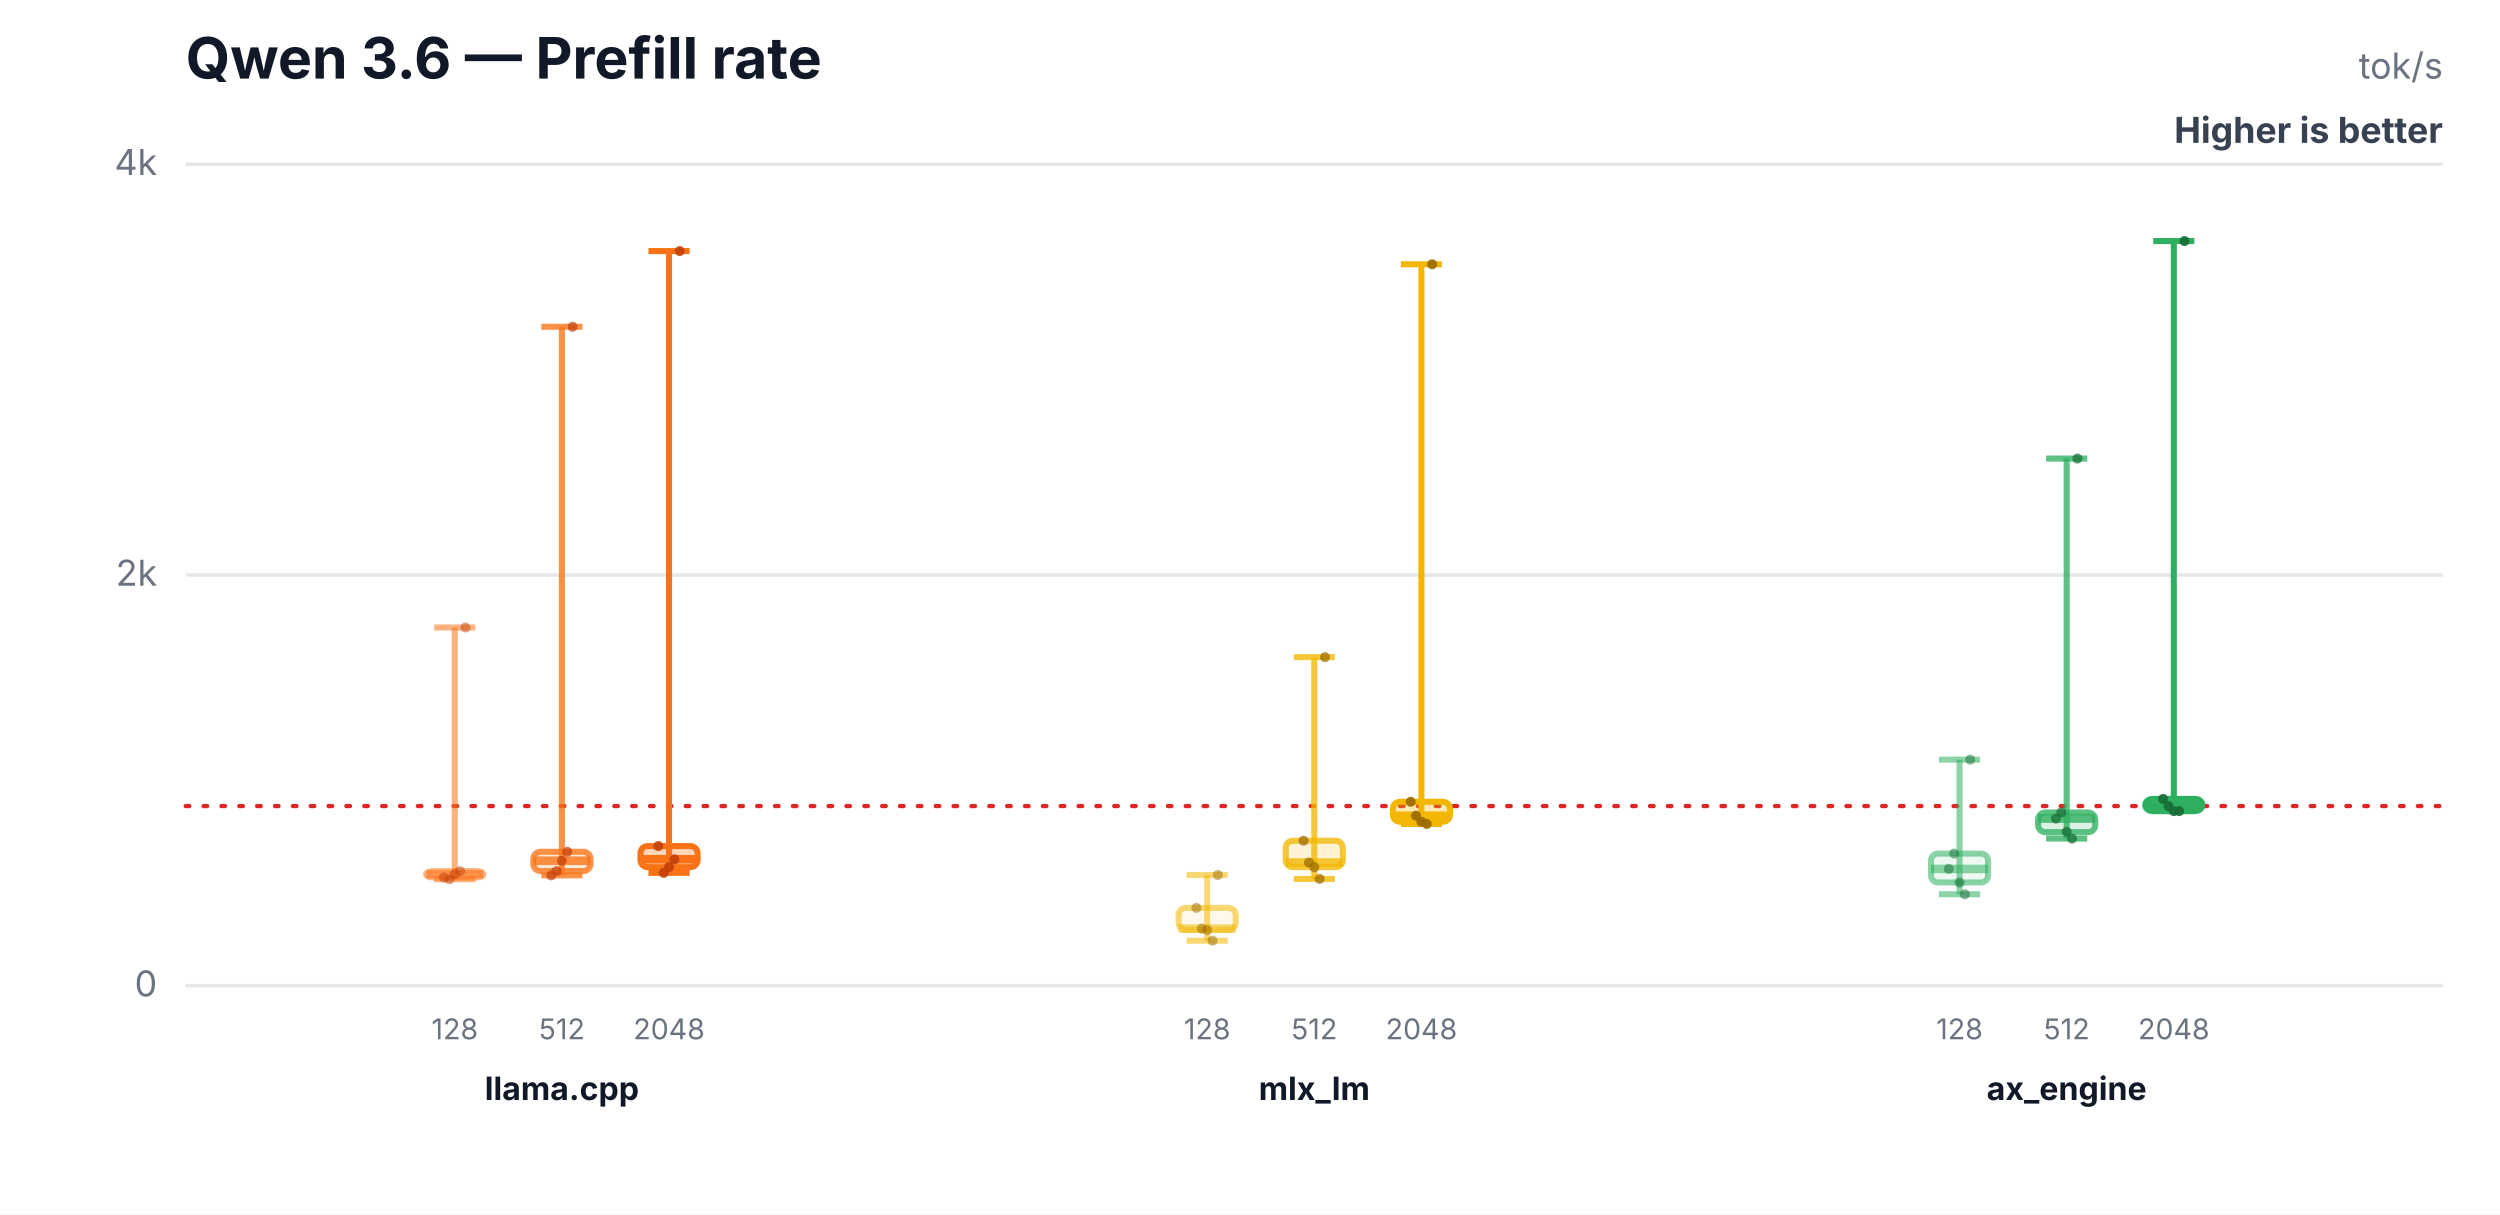
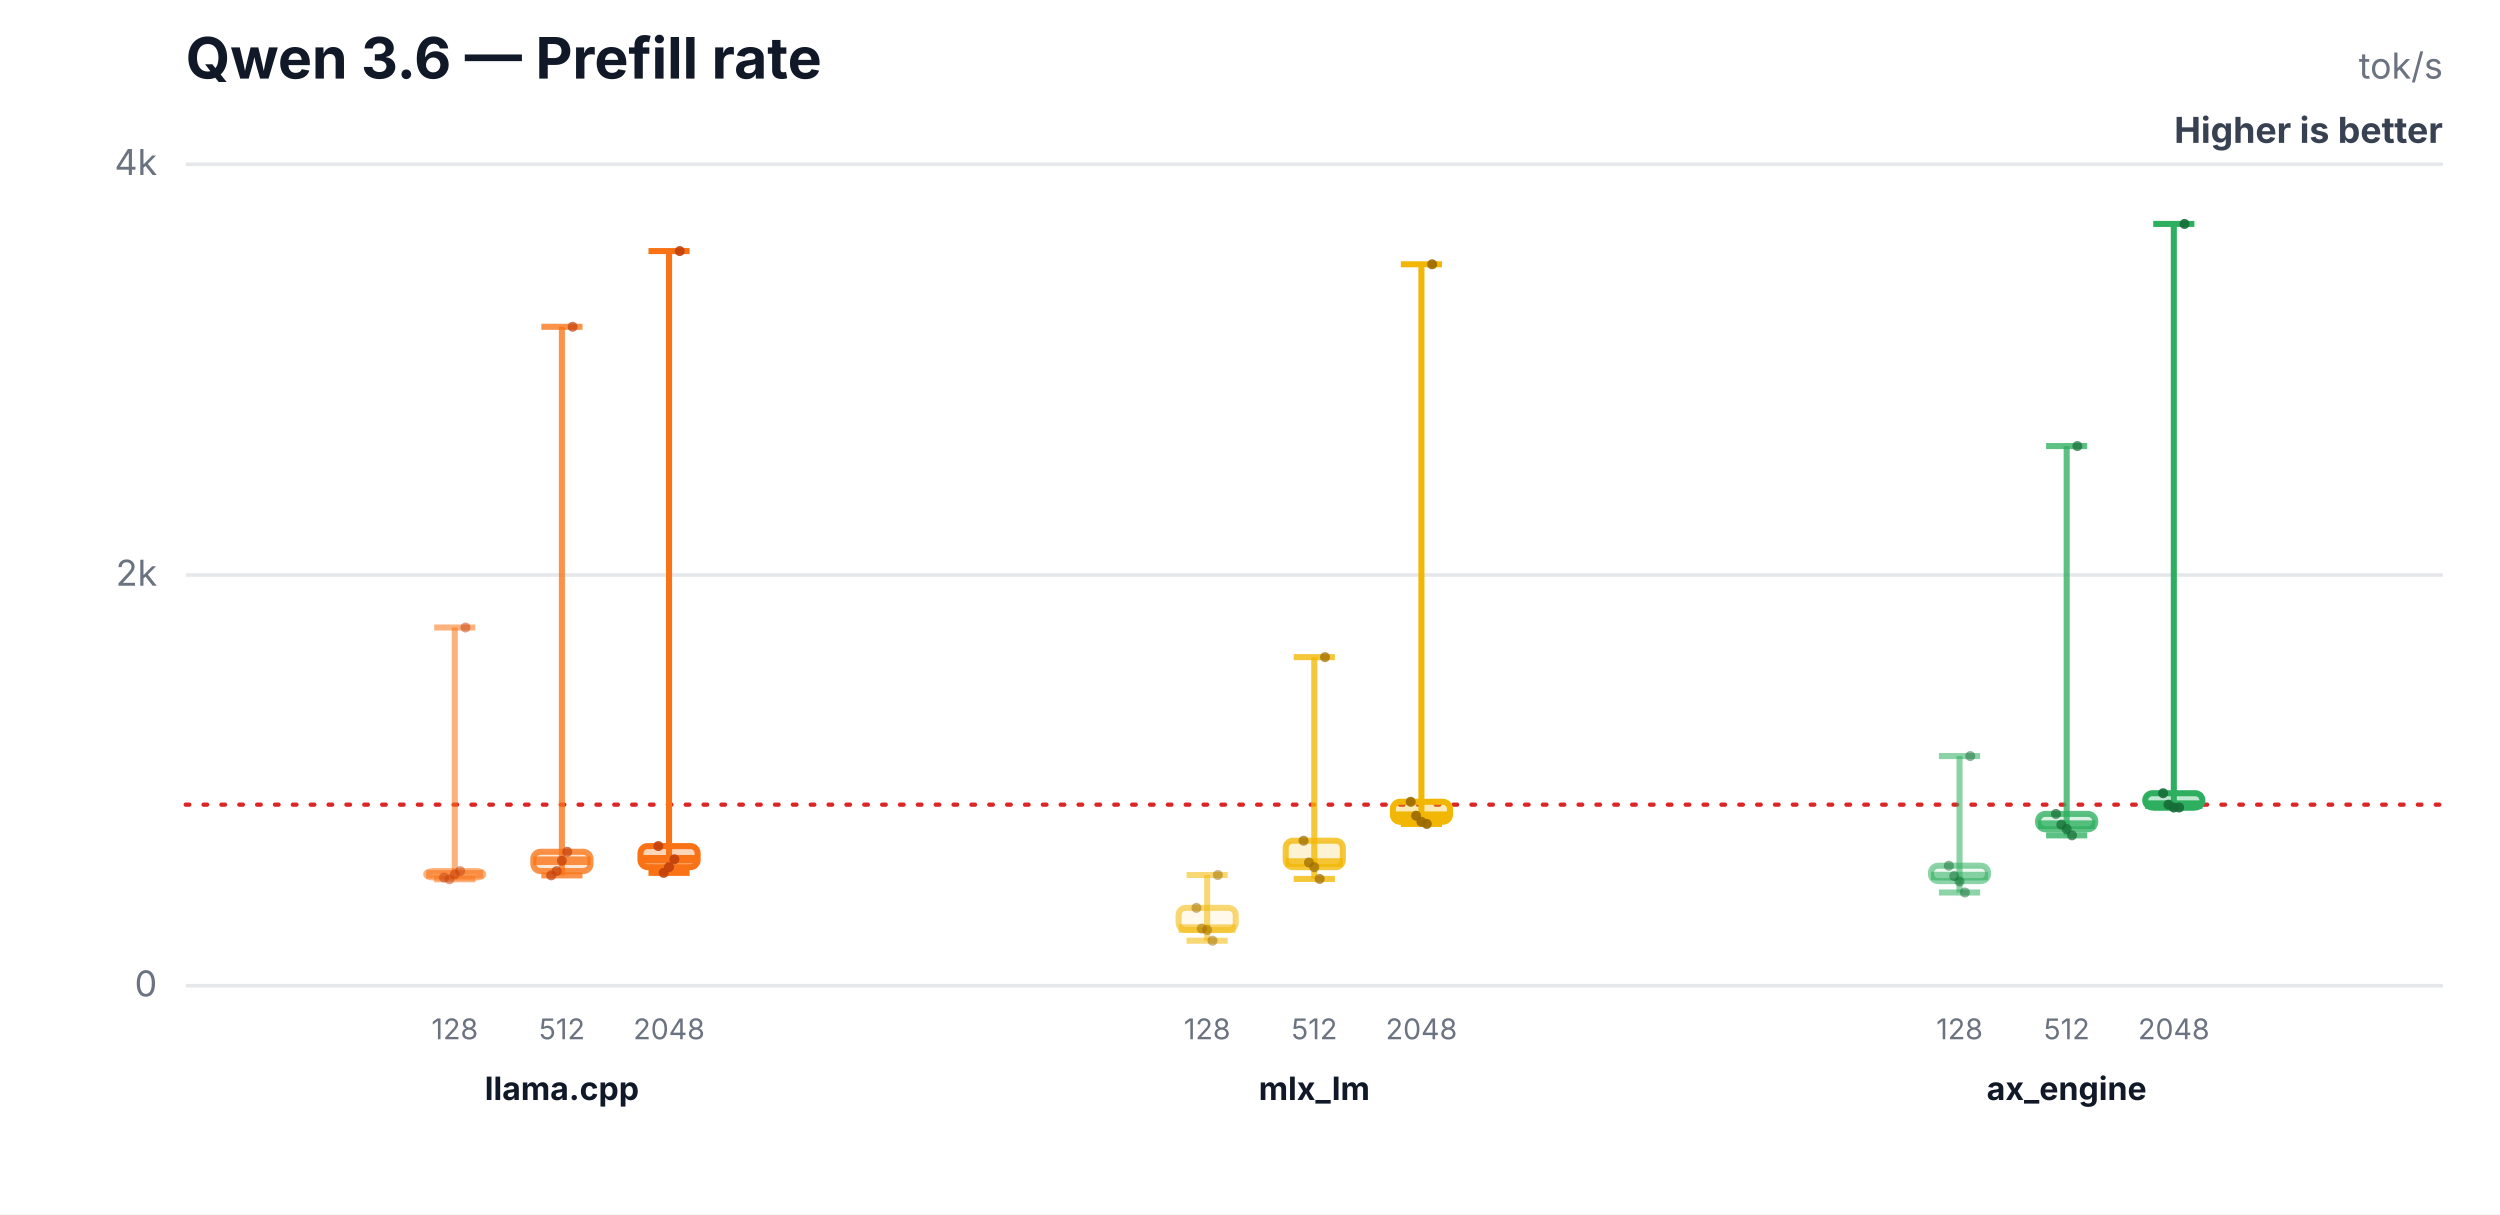
<svg xmlns="http://www.w3.org/2000/svg" width="700" height="340" viewBox="0 0 700 340" role="img" aria-labelledby="title desc">
  <rect width="700" height="340" fill="#ffffff" />
  <text x="52" y="22" font-family="Inter,Segoe UI,Arial,sans-serif" font-size="16" font-weight="700" fill="#111827">Qwen 3.6 — Prefill rate</text>
  <text x="684" y="22" text-anchor="end" font-family="Inter,Segoe UI,Arial,sans-serif" font-size="10" fill="#6b7280">tok/s</text>
  <text x="684" y="40" text-anchor="end" font-family="Inter,Segoe UI,Arial,sans-serif" font-size="10" font-weight="700" fill="#374151">Higher is better</text>
  <line x1="52" y1="276.0" x2="684" y2="276.0" stroke="#e5e7eb" stroke-width="1" />
  <text x="44" y="279.0" text-anchor="end" font-family="Inter,Segoe UI,Arial,sans-serif" font-size="10" fill="#6b7280">0</text>
  <line x1="52" y1="161.0" x2="684" y2="161.0" stroke="#e5e7eb" stroke-width="1" />
  <text x="44" y="164.0" text-anchor="end" font-family="Inter,Segoe UI,Arial,sans-serif" font-size="10" fill="#6b7280">2k</text>
  <line x1="52" y1="46.0" x2="684" y2="46.0" stroke="#e5e7eb" stroke-width="1" />
  <text x="44" y="49.0" text-anchor="end" font-family="Inter,Segoe UI,Arial,sans-serif" font-size="10" fill="#6b7280">4k</text>
-   <line x1="52" y1="225.7" x2="684" y2="225.7" stroke="#dc2626" stroke-width="1.2" stroke-dasharray="1 4" stroke-linecap="round" />
+   <line x1="52" y1="225.3" x2="684" y2="225.3" stroke="#dc2626" stroke-width="1.2" stroke-dasharray="1 4" stroke-linecap="round" />
  <line x1="127.333" y1="175.7" x2="127.333" y2="246.2" stroke="#f97316" stroke-opacity="0.55" stroke-width="1.7" />
  <line x1="121.573" y1="175.7" x2="133.093" y2="175.7" stroke="#f97316" stroke-opacity="0.55" stroke-width="1.7" />
  <line x1="121.573" y1="246.2" x2="133.093" y2="246.2" stroke="#f97316" stroke-opacity="0.55" stroke-width="1.7" />
  <rect x="119.333" y="243.9" width="16" height="1.8" rx="2" fill="#f97316" fill-opacity="0.08" stroke="#f97316" stroke-opacity="0.55" stroke-width="1.7" />
  <line x1="119.333" y1="244.8" x2="135.333" y2="244.8" stroke="#f97316" stroke-opacity="0.55" stroke-width="2.4" />
  <text x="127.333" y="291" text-anchor="middle" font-family="Inter,Segoe UI,Arial,sans-serif" font-size="8" fill="#6b7280">128</text>
  <circle cx="124.333" cy="245.7" r="1.4" fill="#c2410c" fill-opacity="0.5" />
  <circle cx="125.833" cy="246.2" r="1.4" fill="#c2410c" fill-opacity="0.5" />
  <circle cx="127.333" cy="244.8" r="1.4" fill="#c2410c" fill-opacity="0.5" />
  <circle cx="128.833" cy="243.9" r="1.4" fill="#c2410c" fill-opacity="0.5" />
  <circle cx="130.333" cy="175.7" r="1.4" fill="#c2410c" fill-opacity="0.5" />
  <line x1="157.333" y1="91.5" x2="157.333" y2="245.1" stroke="#f97316" stroke-opacity="0.78" stroke-width="1.7" />
  <line x1="151.573" y1="91.5" x2="163.093" y2="91.5" stroke="#f97316" stroke-opacity="0.78" stroke-width="1.7" />
  <line x1="151.573" y1="245.1" x2="163.093" y2="245.1" stroke="#f97316" stroke-opacity="0.78" stroke-width="1.7" />
  <rect x="149.333" y="238.5" width="16" height="5.4" rx="2" fill="#f97316" fill-opacity="0.17" stroke="#f97316" stroke-opacity="0.78" stroke-width="1.7" />
  <line x1="149.333" y1="241.0" x2="165.333" y2="241.0" stroke="#f97316" stroke-opacity="0.78" stroke-width="2.4" />
  <text x="157.333" y="291" text-anchor="middle" font-family="Inter,Segoe UI,Arial,sans-serif" font-size="8" fill="#6b7280">512</text>
  <circle cx="154.333" cy="245.1" r="1.4" fill="#c2410c" fill-opacity="0.7" />
  <circle cx="155.833" cy="243.9" r="1.4" fill="#c2410c" fill-opacity="0.7" />
  <circle cx="157.333" cy="241.0" r="1.4" fill="#c2410c" fill-opacity="0.7" />
  <circle cx="158.833" cy="238.5" r="1.4" fill="#c2410c" fill-opacity="0.7" />
  <circle cx="160.333" cy="91.5" r="1.4" fill="#c2410c" fill-opacity="0.7" />
  <line x1="187.333" y1="70.3" x2="187.333" y2="244.4" stroke="#f97316" stroke-opacity="1.0" stroke-width="1.7" />
  <line x1="181.573" y1="70.3" x2="193.093" y2="70.3" stroke="#f97316" stroke-opacity="1.0" stroke-width="1.7" />
  <line x1="181.573" y1="244.4" x2="193.093" y2="244.4" stroke="#f97316" stroke-opacity="1.0" stroke-width="1.7" />
  <rect x="179.333" y="236.9" width="16" height="5.9" rx="2" fill="#f97316" fill-opacity="0.3" stroke="#f97316" stroke-opacity="1.0" stroke-width="1.7" />
  <line x1="179.333" y1="240.6" x2="195.333" y2="240.6" stroke="#f97316" stroke-opacity="1.0" stroke-width="2.4" />
  <text x="187.333" y="291" text-anchor="middle" font-family="Inter,Segoe UI,Arial,sans-serif" font-size="8" fill="#6b7280">2048</text>
  <circle cx="184.333" cy="236.9" r="1.4" fill="#c2410c" fill-opacity="0.9" />
  <circle cx="185.833" cy="244.4" r="1.4" fill="#c2410c" fill-opacity="0.9" />
  <circle cx="187.333" cy="242.8" r="1.4" fill="#c2410c" fill-opacity="0.9" />
  <circle cx="188.833" cy="240.6" r="1.4" fill="#c2410c" fill-opacity="0.9" />
  <circle cx="190.333" cy="70.3" r="1.4" fill="#c2410c" fill-opacity="0.9" />
  <text x="157.333" y="308" text-anchor="middle" font-family="Inter,Segoe UI,Arial,sans-serif" font-size="9" font-weight="700" fill="#111827">llama.cpp</text>
  <line x1="338" y1="245.0" x2="338" y2="263.4" stroke="#f2b705" stroke-opacity="0.55" stroke-width="1.7" />
  <line x1="332.24" y1="245.0" x2="343.76" y2="245.0" stroke="#f2b705" stroke-opacity="0.55" stroke-width="1.7" />
  <line x1="332.24" y1="263.4" x2="343.76" y2="263.4" stroke="#f2b705" stroke-opacity="0.55" stroke-width="1.7" />
  <rect x="330" y="254.2" width="16" height="6.2" rx="2" fill="#f2b705" fill-opacity="0.08" stroke="#f2b705" stroke-opacity="0.55" stroke-width="1.7" />
  <line x1="330" y1="260.0" x2="346" y2="260.0" stroke="#f2b705" stroke-opacity="0.55" stroke-width="2.4" />
  <text x="338" y="291" text-anchor="middle" font-family="Inter,Segoe UI,Arial,sans-serif" font-size="8" fill="#6b7280">128</text>
  <circle cx="335" cy="254.2" r="1.4" fill="#9a6a00" fill-opacity="0.5" />
  <circle cx="336.5" cy="260.0" r="1.4" fill="#9a6a00" fill-opacity="0.5" />
  <circle cx="338" cy="260.4" r="1.4" fill="#9a6a00" fill-opacity="0.5" />
  <circle cx="339.5" cy="263.4" r="1.4" fill="#9a6a00" fill-opacity="0.5" />
  <circle cx="341" cy="245.0" r="1.4" fill="#9a6a00" fill-opacity="0.5" />
  <line x1="368" y1="184.0" x2="368" y2="246.1" stroke="#f2b705" stroke-opacity="0.78" stroke-width="1.7" />
  <line x1="362.24" y1="184.0" x2="373.76" y2="184.0" stroke="#f2b705" stroke-opacity="0.78" stroke-width="1.7" />
  <line x1="362.24" y1="246.1" x2="373.76" y2="246.1" stroke="#f2b705" stroke-opacity="0.78" stroke-width="1.7" />
  <rect x="360" y="235.4" width="16" height="7.4" rx="2" fill="#f2b705" fill-opacity="0.17" stroke="#f2b705" stroke-opacity="0.78" stroke-width="1.7" />
  <line x1="360" y1="241.5" x2="376" y2="241.5" stroke="#f2b705" stroke-opacity="0.78" stroke-width="2.4" />
  <text x="368" y="291" text-anchor="middle" font-family="Inter,Segoe UI,Arial,sans-serif" font-size="8" fill="#6b7280">512</text>
  <circle cx="365" cy="235.4" r="1.4" fill="#9a6a00" fill-opacity="0.7" />
  <circle cx="366.5" cy="241.5" r="1.4" fill="#9a6a00" fill-opacity="0.7" />
  <circle cx="368" cy="242.8" r="1.4" fill="#9a6a00" fill-opacity="0.7" />
  <circle cx="369.5" cy="246.1" r="1.4" fill="#9a6a00" fill-opacity="0.7" />
  <circle cx="371" cy="184.0" r="1.4" fill="#9a6a00" fill-opacity="0.7" />
  <line x1="398" y1="74.0" x2="398" y2="230.7" stroke="#f2b705" stroke-opacity="1.0" stroke-width="1.7" />
  <line x1="392.24" y1="74.0" x2="403.76" y2="74.0" stroke="#f2b705" stroke-opacity="1.0" stroke-width="1.7" />
  <line x1="392.24" y1="230.7" x2="403.76" y2="230.7" stroke="#f2b705" stroke-opacity="1.0" stroke-width="1.7" />
  <rect x="390" y="224.5" width="16" height="5.6" rx="2" fill="#f2b705" fill-opacity="0.3" stroke="#f2b705" stroke-opacity="1.0" stroke-width="1.7" />
  <line x1="390" y1="228.4" x2="406" y2="228.4" stroke="#f2b705" stroke-opacity="1.0" stroke-width="2.4" />
  <text x="398" y="291" text-anchor="middle" font-family="Inter,Segoe UI,Arial,sans-serif" font-size="8" fill="#6b7280">2048</text>
  <circle cx="395" cy="224.5" r="1.4" fill="#9a6a00" fill-opacity="0.9" />
  <circle cx="396.5" cy="228.4" r="1.4" fill="#9a6a00" fill-opacity="0.9" />
  <circle cx="398" cy="230.1" r="1.4" fill="#9a6a00" fill-opacity="0.9" />
  <circle cx="399.5" cy="230.7" r="1.4" fill="#9a6a00" fill-opacity="0.9" />
  <circle cx="401" cy="74.0" r="1.4" fill="#9a6a00" fill-opacity="0.9" />
  <text x="368" y="308" text-anchor="middle" font-family="Inter,Segoe UI,Arial,sans-serif" font-size="9" font-weight="700" fill="#111827">mlx_lm</text>
-   <line x1="548.667" y1="212.7" x2="548.667" y2="250.4" stroke="#2eaf5f" stroke-opacity="0.55" stroke-width="1.7" />
-   <line x1="542.907" y1="212.7" x2="554.427" y2="212.7" stroke="#2eaf5f" stroke-opacity="0.55" stroke-width="1.7" />
-   <line x1="542.907" y1="250.4" x2="554.427" y2="250.4" stroke="#2eaf5f" stroke-opacity="0.55" stroke-width="1.7" />
-   <rect x="540.667" y="239.0" width="16" height="8.1" rx="2" fill="#2eaf5f" fill-opacity="0.08" stroke="#2eaf5f" stroke-opacity="0.55" stroke-width="1.7" />
-   <line x1="540.667" y1="243.3" x2="556.667" y2="243.3" stroke="#2eaf5f" stroke-opacity="0.55" stroke-width="2.4" />
+   <line x1="548.667" y1="211.7" x2="548.667" y2="249.9" stroke="#2eaf5f" stroke-opacity="0.55" stroke-width="1.7" />
+   <line x1="542.907" y1="211.7" x2="554.427" y2="211.7" stroke="#2eaf5f" stroke-opacity="0.55" stroke-width="1.7" />
+   <line x1="542.907" y1="249.9" x2="554.427" y2="249.9" stroke="#2eaf5f" stroke-opacity="0.55" stroke-width="1.7" />
+   <rect x="540.667" y="242.4" width="16" height="4.3" rx="2" fill="#2eaf5f" fill-opacity="0.08" stroke="#2eaf5f" stroke-opacity="0.55" stroke-width="1.7" />
+   <line x1="540.667" y1="245.3" x2="556.667" y2="245.3" stroke="#2eaf5f" stroke-opacity="0.55" stroke-width="2.4" />
  <text x="548.667" y="291" text-anchor="middle" font-family="Inter,Segoe UI,Arial,sans-serif" font-size="8" fill="#6b7280">128</text>
-   <circle cx="545.667" cy="243.3" r="1.4" fill="#176c37" fill-opacity="0.5" />
-   <circle cx="547.167" cy="239.0" r="1.4" fill="#176c37" fill-opacity="0.5" />
-   <circle cx="548.667" cy="247.1" r="1.4" fill="#176c37" fill-opacity="0.5" />
-   <circle cx="550.167" cy="250.4" r="1.4" fill="#176c37" fill-opacity="0.5" />
-   <circle cx="551.667" cy="212.7" r="1.4" fill="#176c37" fill-opacity="0.5" />
-   <line x1="578.667" y1="128.4" x2="578.667" y2="234.8" stroke="#2eaf5f" stroke-opacity="0.78" stroke-width="1.7" />
-   <line x1="572.907" y1="128.4" x2="584.427" y2="128.4" stroke="#2eaf5f" stroke-opacity="0.78" stroke-width="1.7" />
-   <line x1="572.907" y1="234.8" x2="584.427" y2="234.8" stroke="#2eaf5f" stroke-opacity="0.78" stroke-width="1.7" />
-   <rect x="570.667" y="227.5" width="16" height="5.5" rx="2" fill="#2eaf5f" fill-opacity="0.17" stroke="#2eaf5f" stroke-opacity="0.78" stroke-width="1.7" />
-   <line x1="570.667" y1="229.2" x2="586.667" y2="229.2" stroke="#2eaf5f" stroke-opacity="0.78" stroke-width="2.4" />
+   <circle cx="545.667" cy="242.4" r="1.4" fill="#176c37" fill-opacity="0.5" />
+   <circle cx="547.167" cy="245.3" r="1.4" fill="#176c37" fill-opacity="0.5" />
+   <circle cx="548.667" cy="246.8" r="1.4" fill="#176c37" fill-opacity="0.5" />
+   <circle cx="550.167" cy="249.9" r="1.4" fill="#176c37" fill-opacity="0.5" />
+   <circle cx="551.667" cy="211.7" r="1.4" fill="#176c37" fill-opacity="0.5" />
+   <line x1="578.667" y1="124.9" x2="578.667" y2="233.9" stroke="#2eaf5f" stroke-opacity="0.78" stroke-width="1.7" />
+   <line x1="572.907" y1="124.9" x2="584.427" y2="124.9" stroke="#2eaf5f" stroke-opacity="0.78" stroke-width="1.7" />
+   <line x1="572.907" y1="233.9" x2="584.427" y2="233.9" stroke="#2eaf5f" stroke-opacity="0.78" stroke-width="1.7" />
+   <rect x="570.667" y="227.9" width="16" height="4.3" rx="2" fill="#2eaf5f" fill-opacity="0.17" stroke="#2eaf5f" stroke-opacity="0.78" stroke-width="1.7" />
+   <line x1="570.667" y1="230.9" x2="586.667" y2="230.9" stroke="#2eaf5f" stroke-opacity="0.78" stroke-width="2.4" />
  <text x="578.667" y="291" text-anchor="middle" font-family="Inter,Segoe UI,Arial,sans-serif" font-size="8" fill="#6b7280">512</text>
-   <circle cx="575.667" cy="229.2" r="1.4" fill="#176c37" fill-opacity="0.7" />
-   <circle cx="577.167" cy="227.5" r="1.4" fill="#176c37" fill-opacity="0.7" />
-   <circle cx="578.667" cy="232.9" r="1.4" fill="#176c37" fill-opacity="0.7" />
-   <circle cx="580.167" cy="234.8" r="1.4" fill="#176c37" fill-opacity="0.7" />
-   <circle cx="581.667" cy="128.4" r="1.4" fill="#176c37" fill-opacity="0.7" />
-   <line x1="608.667" y1="67.5" x2="608.667" y2="227.1" stroke="#2eaf5f" stroke-opacity="1.0" stroke-width="1.7" />
-   <line x1="602.907" y1="67.5" x2="614.427" y2="67.5" stroke="#2eaf5f" stroke-opacity="1.0" stroke-width="1.7" />
-   <line x1="602.907" y1="227.1" x2="614.427" y2="227.1" stroke="#2eaf5f" stroke-opacity="1.0" stroke-width="1.7" />
-   <rect x="600.667" y="223.7" width="16" height="3.4" rx="2" fill="#2eaf5f" fill-opacity="0.3" stroke="#2eaf5f" stroke-opacity="1.0" stroke-width="1.7" />
-   <line x1="600.667" y1="225.7" x2="616.667" y2="225.7" stroke="#2eaf5f" stroke-opacity="1.0" stroke-width="2.4" />
+   <circle cx="575.667" cy="227.9" r="1.4" fill="#176c37" fill-opacity="0.7" />
+   <circle cx="577.167" cy="230.9" r="1.4" fill="#176c37" fill-opacity="0.7" />
+   <circle cx="578.667" cy="232.1" r="1.4" fill="#176c37" fill-opacity="0.7" />
+   <circle cx="580.167" cy="233.9" r="1.4" fill="#176c37" fill-opacity="0.7" />
+   <circle cx="581.667" cy="124.9" r="1.4" fill="#176c37" fill-opacity="0.7" />
+   <line x1="608.667" y1="62.7" x2="608.667" y2="226.1" stroke="#2eaf5f" stroke-opacity="1.0" stroke-width="1.7" />
+   <line x1="602.907" y1="62.7" x2="614.427" y2="62.7" stroke="#2eaf5f" stroke-opacity="1.0" stroke-width="1.7" />
+   <line x1="602.907" y1="226.1" x2="614.427" y2="226.1" stroke="#2eaf5f" stroke-opacity="1.0" stroke-width="1.7" />
+   <rect x="600.667" y="222.1" width="16" height="4.0" rx="2" fill="#2eaf5f" fill-opacity="0.3" stroke="#2eaf5f" stroke-opacity="1.0" stroke-width="1.7" />
+   <line x1="600.667" y1="225.3" x2="616.667" y2="225.3" stroke="#2eaf5f" stroke-opacity="1.0" stroke-width="2.4" />
  <text x="608.667" y="291" text-anchor="middle" font-family="Inter,Segoe UI,Arial,sans-serif" font-size="8" fill="#6b7280">2048</text>
-   <circle cx="605.667" cy="223.7" r="1.4" fill="#176c37" fill-opacity="0.9" />
-   <circle cx="607.167" cy="225.7" r="1.4" fill="#176c37" fill-opacity="0.9" />
-   <circle cx="608.667" cy="227.1" r="1.4" fill="#176c37" fill-opacity="0.9" />
-   <circle cx="610.167" cy="227.1" r="1.4" fill="#176c37" fill-opacity="0.9" />
-   <circle cx="611.667" cy="67.5" r="1.4" fill="#176c37" fill-opacity="0.9" />
+   <circle cx="605.667" cy="222.1" r="1.4" fill="#176c37" fill-opacity="0.9" />
+   <circle cx="607.167" cy="225.3" r="1.4" fill="#176c37" fill-opacity="0.9" />
+   <circle cx="608.667" cy="226.1" r="1.4" fill="#176c37" fill-opacity="0.9" />
+   <circle cx="610.167" cy="226.1" r="1.4" fill="#176c37" fill-opacity="0.9" />
+   <circle cx="611.667" cy="62.7" r="1.4" fill="#176c37" fill-opacity="0.9" />
  <text x="578.667" y="308" text-anchor="middle" font-family="Inter,Segoe UI,Arial,sans-serif" font-size="9" font-weight="700" fill="#111827">ax_engine</text>
</svg>
